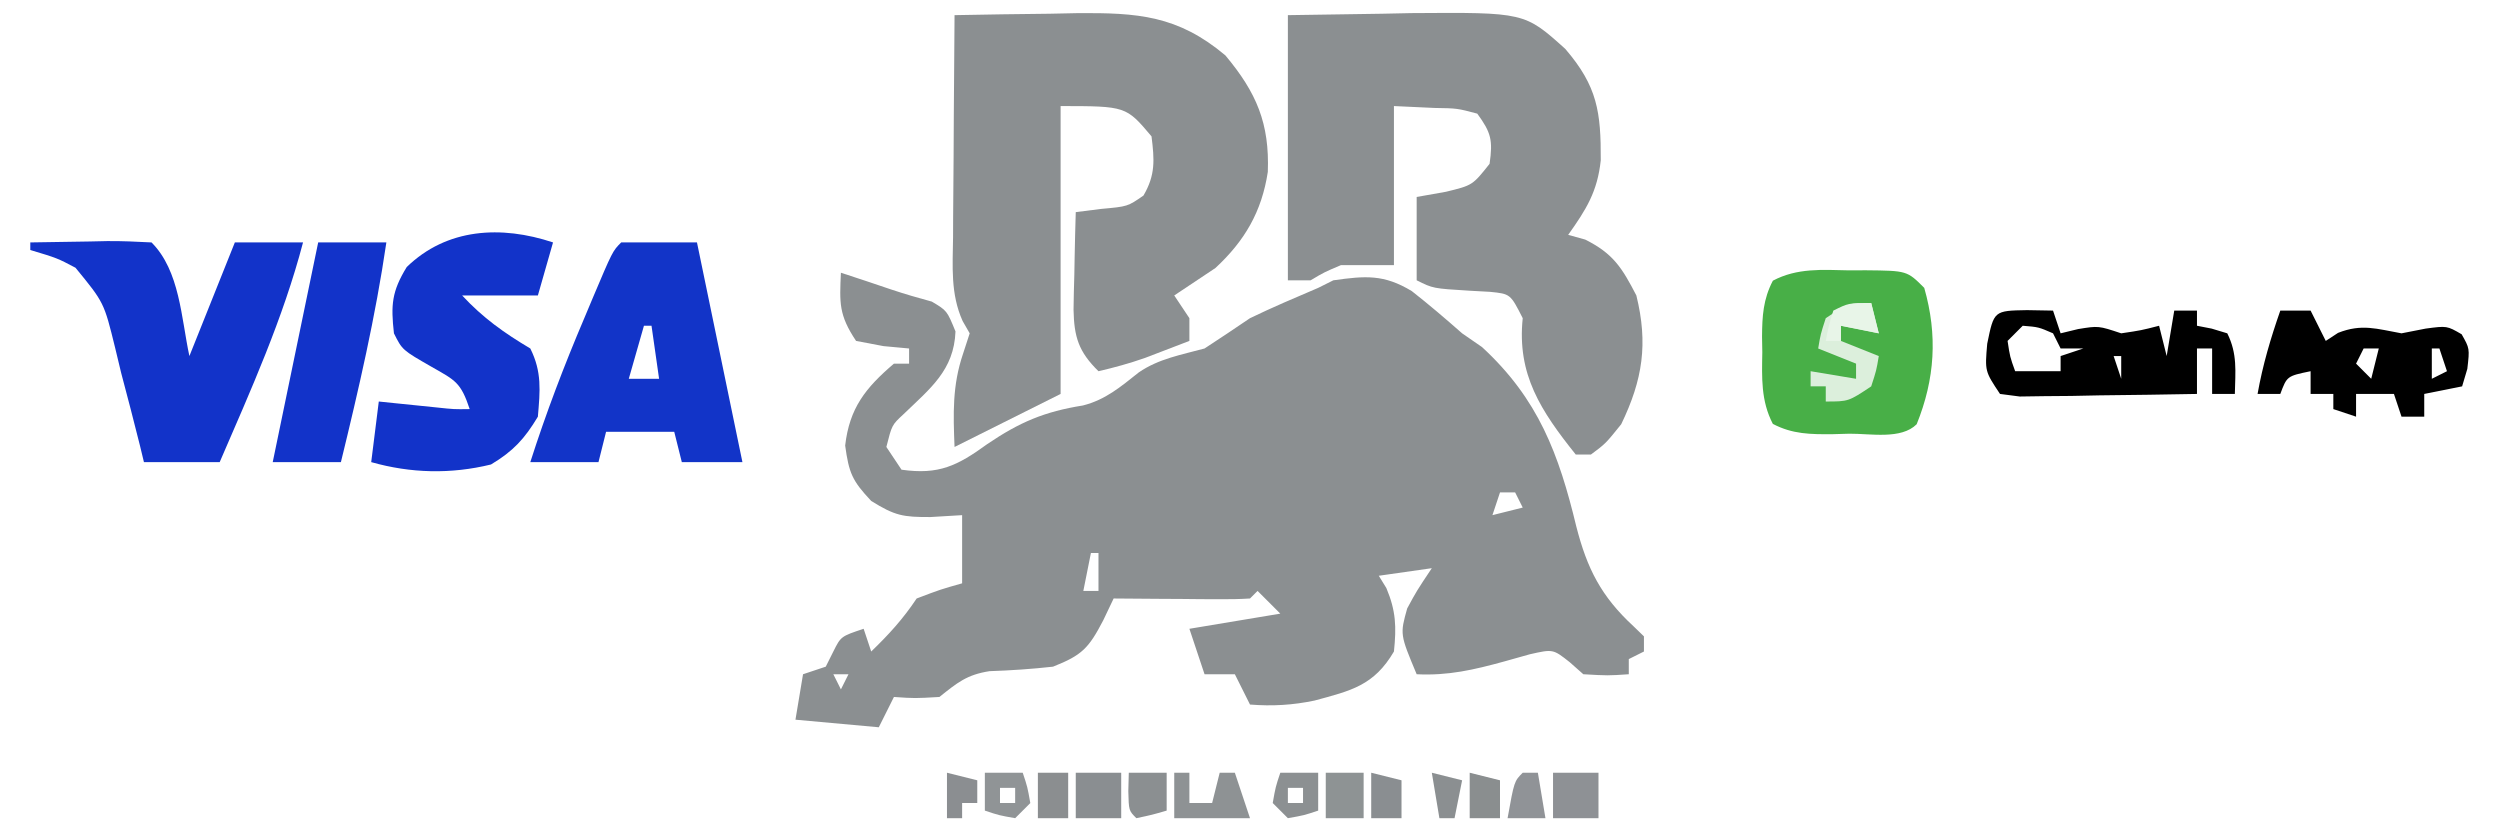
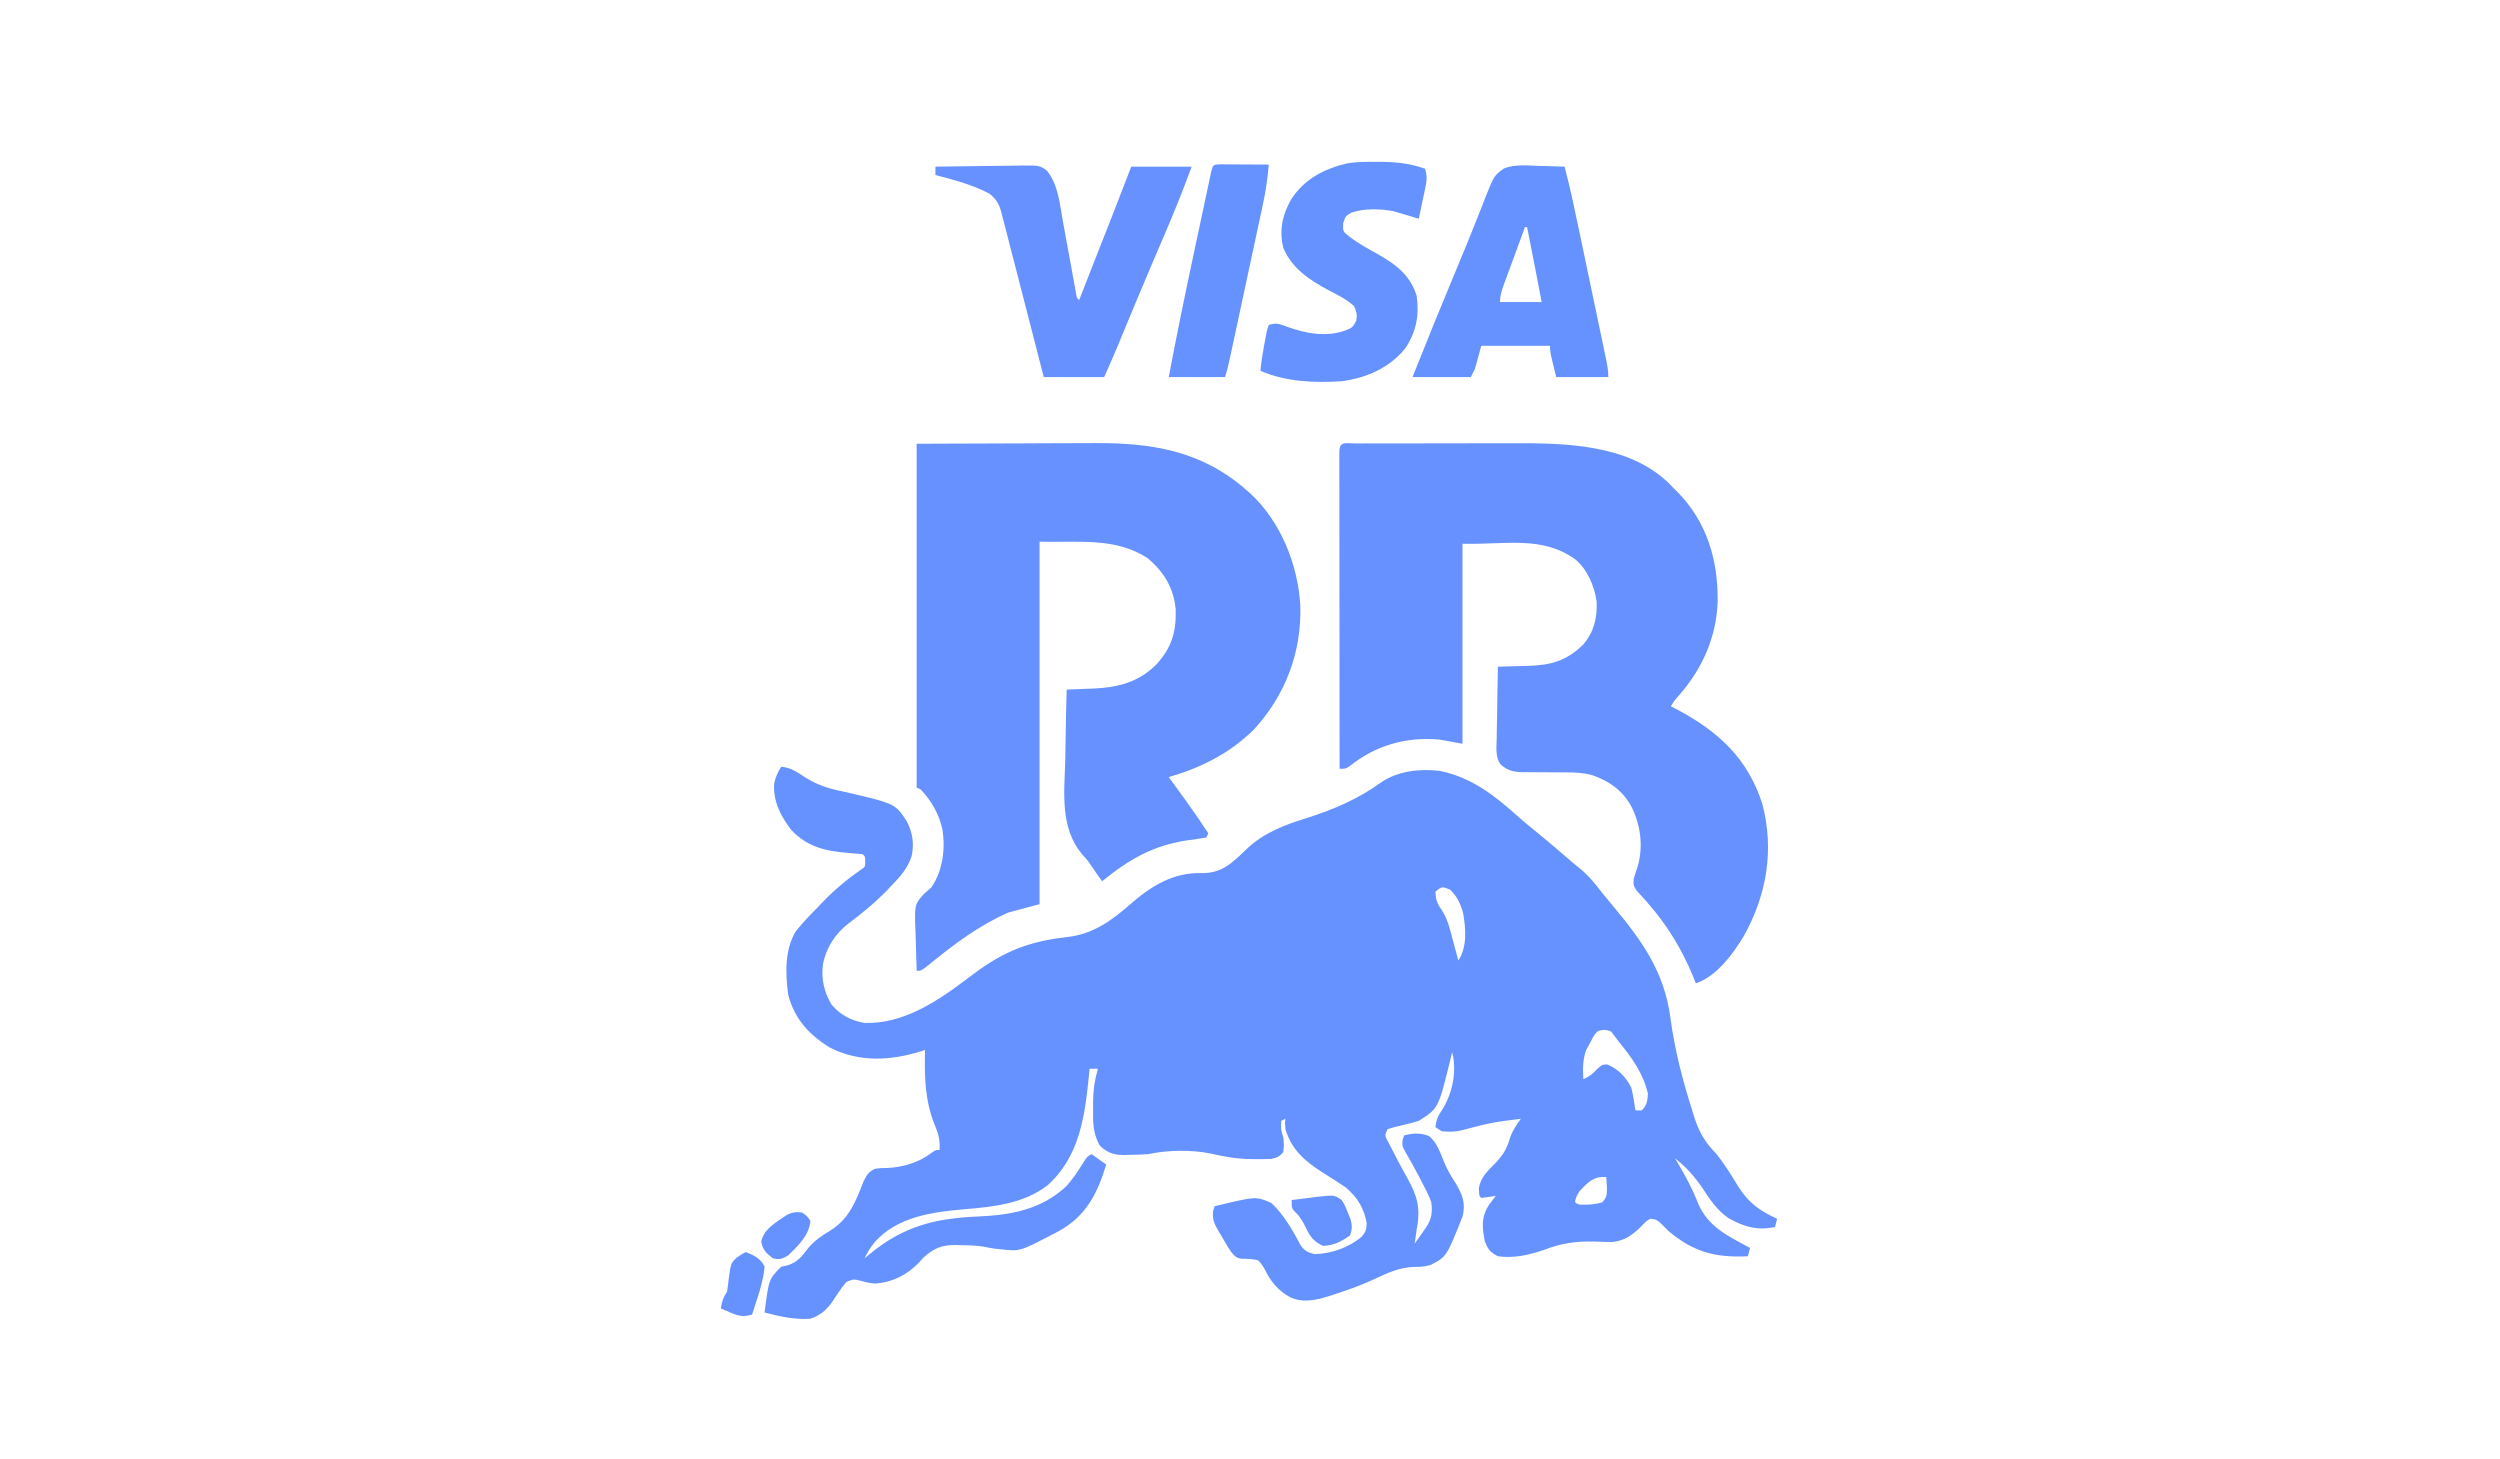
- <svg xmlns="http://www.w3.org/2000/svg" version="1.1" width="330" height="110">
-   <path d="M0 0 C2.227 0.728 4.45 1.465 6.668 2.223 C8.427 2.809 10.21 3.328 12 3.812 C14 5 14 5 15.125 7.75 C14.928 12.876 11.793 15.271 8.25 18.688 C6.732 20.095 6.732 20.095 6 23 C6.66 23.99 7.32 24.98 8 26 C12.923 26.702 15.375 25.483 19.312 22.625 C23.612 19.708 26.872 18.336 31.945 17.523 C34.95 16.758 36.918 15.06 39.316 13.16 C41.948 11.347 44.941 10.834 48 10 C50.013 8.687 52.012 7.352 54 6 C56.96 4.57 59.976 3.288 63 2 C63.66 1.67 64.32 1.34 65 1 C69.225 0.407 71.654 0.186 75.352 2.422 C77.638 4.211 79.821 6.082 82 8 C82.866 8.598 83.733 9.196 84.625 9.812 C92.075 16.674 94.765 23.932 97.075 33.508 C98.499 39.059 100.35 42.732 104.645 46.688 C105.092 47.121 105.539 47.554 106 48 C106 48.66 106 49.32 106 50 C105.01 50.495 105.01 50.495 104 51 C104 51.66 104 52.32 104 53 C101.25 53.188 101.25 53.188 98 53 C97.406 52.474 96.811 51.948 96.199 51.406 C94 49.672 94 49.672 90.941 50.363 C89.826 50.677 88.711 50.99 87.562 51.312 C83.567 52.41 80.154 53.21 76 53 C73.795 47.733 73.795 47.733 74.75 44.312 C76 42 76 42 78 39 C74.535 39.495 74.535 39.495 71 40 C71.33 40.536 71.66 41.072 72 41.625 C73.271 44.643 73.339 46.75 73 50 C70.358 54.505 67.344 55.166 62.52 56.473 C59.625 57.079 56.948 57.233 54 57 C53.34 55.68 52.68 54.36 52 53 C50.68 53 49.36 53 48 53 C47.34 51.02 46.68 49.04 46 47 C49.96 46.34 53.92 45.68 58 45 C57.01 44.01 56.02 43.02 55 42 C54.67 42.33 54.34 42.66 54 43 C52.657 43.086 51.31 43.107 49.965 43.098 C49.156 43.094 48.347 43.091 47.514 43.088 C46.664 43.08 45.813 43.071 44.938 43.062 C44.083 43.058 43.229 43.053 42.35 43.049 C40.233 43.037 38.117 43.019 36 43 C35.546 43.953 35.093 44.905 34.625 45.887 C32.704 49.568 31.843 50.479 28 52 C25.202 52.312 22.435 52.5 19.621 52.594 C16.6 53.062 15.355 54.129 13 56 C9.75 56.188 9.75 56.188 7 56 C6.34 57.32 5.68 58.64 5 60 C1.37 59.67 -2.26 59.34 -6 59 C-5.505 56.03 -5.505 56.03 -5 53 C-3.515 52.505 -3.515 52.505 -2 52 C-1.67 51.34 -1.34 50.68 -1 50 C0 48 0 48 3 47 C3.33 47.99 3.66 48.98 4 50 C6.335 47.743 8.187 45.719 10 43 C13.125 41.812 13.125 41.812 16 41 C16 38.03 16 35.06 16 32 C14.618 32.083 13.236 32.165 11.812 32.25 C8.23 32.261 7.154 32.096 4 30.125 C1.497 27.466 1.063 26.462 0.562 22.812 C1.13 17.867 3.249 15.197 7 12 C7.66 12 8.32 12 9 12 C9 11.34 9 10.68 9 10 C7.886 9.897 6.772 9.794 5.625 9.688 C3.831 9.347 3.831 9.347 2 9 C-0.29 5.565 -0.178 4.015 0 0 Z M71 15 C72 17 72 17 72 17 Z M87 29 C86.67 29.99 86.34 30.98 86 32 C87.32 31.67 88.64 31.34 90 31 C89.67 30.34 89.34 29.68 89 29 C88.34 29 87.68 29 87 29 Z M91 34 C92 37 92 37 92 37 Z M33 37 C32.67 38.65 32.34 40.3 32 42 C32.66 42 33.32 42 34 42 C34 40.35 34 38.7 34 37 C33.67 37 33.34 37 33 37 Z M65 39 C66 41 66 41 66 41 Z M66 41 C67 43 67 43 67 43 Z M68 45 C69 47 69 47 69 47 Z M61 47 C62 49 62 49 62 49 Z M-1 53 C-0.67 53.66 -0.34 54.32 0 55 C0.33 54.34 0.66 53.68 1 53 C0.34 53 -0.32 53 -1 53 Z " fill="#8B8F91" transform="translate(111,36)" />
-   <path d="M0 0 C4.187 -0.088 8.374 -0.141 12.562 -0.188 C13.744 -0.213 14.925 -0.238 16.143 -0.264 C24.158 -0.331 29.457 0.021 35.75 5.312 C39.873 10.237 41.589 14.304 41.352 20.691 C40.552 25.943 38.3 29.795 34.438 33.375 C32.625 34.583 30.812 35.792 29 37 C29.66 37.99 30.32 38.98 31 40 C31 40.99 31 41.98 31 43 C29.751 43.482 28.501 43.96 27.25 44.438 C26.554 44.704 25.858 44.971 25.141 45.246 C23.109 45.961 21.096 46.514 19 47 C16.363 44.425 15.781 42.457 15.707 38.891 C15.727 37.343 15.762 35.796 15.812 34.25 C15.826 33.457 15.84 32.664 15.854 31.848 C15.889 29.898 15.943 27.949 16 26 C17.115 25.859 18.23 25.719 19.379 25.574 C22.853 25.26 22.853 25.26 24.938 23.812 C26.534 21.089 26.386 19.09 26 16 C22.636 12.011 22.636 12.011 14 12 C14 24.54 14 37.08 14 50 C9.333 52.333 4.667 54.667 0 57 C-0.176 52.608 -0.302 48.89 1.125 44.688 C1.414 43.801 1.702 42.914 2 42 C1.538 41.196 1.538 41.196 1.067 40.376 C-0.547 36.782 -0.245 33.164 -0.195 29.297 C-0.192 28.459 -0.19 27.621 -0.187 26.758 C-0.176 24.089 -0.15 21.419 -0.125 18.75 C-0.115 16.938 -0.106 15.125 -0.098 13.312 C-0.076 8.875 -0.041 4.437 0 0 Z " fill="#8B8F91" transform="translate(126,2)" />
-   <path d="M0 0 C6.157 -0.093 6.157 -0.093 12.438 -0.188 C13.713 -0.215 14.988 -0.242 16.302 -0.27 C31.244 -0.379 31.244 -0.379 36.615 4.453 C40.88 9.41 41.326 12.812 41.301 19.156 C40.863 23.293 39.389 25.64 37 29 C38.114 29.309 38.114 29.309 39.25 29.625 C42.95 31.475 44.103 33.341 46 37 C47.561 43.349 46.849 48.105 44 54 C41.938 56.562 41.938 56.562 40 58 C39.34 58 38.68 58 38 58 C33.388 52.23 30.226 47.429 31 40 C29.37 36.794 29.37 36.794 26.688 36.523 C25.801 36.474 24.914 36.425 24 36.375 C19.159 36.079 19.159 36.079 17 35 C17 31.37 17 27.74 17 24 C18.279 23.773 19.558 23.546 20.875 23.312 C24.375 22.459 24.375 22.459 26.625 19.625 C27.069 16.516 26.839 15.518 25 13 C22.352 12.296 22.352 12.296 19.375 12.25 C17.601 12.168 15.828 12.085 14 12 C14 18.93 14 25.86 14 33 C11.69 33 9.38 33 7 33 C4.799 33.933 4.799 33.933 3 35 C2.01 35 1.02 35 0 35 C0 23.45 0 11.9 0 0 Z " fill="#8B8F91" transform="translate(170,2)" />
-   <path d="M0 0 C3.3 0 6.6 0 10 0 C11.98 9.57 13.96 19.14 16 29 C13.36 29 10.72 29 8 29 C7.67 27.68 7.34 26.36 7 25 C4.03 25 1.06 25 -2 25 C-2.33 26.32 -2.66 27.64 -3 29 C-5.97 29 -8.94 29 -12 29 C-9.922 22.518 -7.541 16.261 -4.875 10 C-4.515 9.143 -4.156 8.286 -3.785 7.402 C-1.132 1.132 -1.132 1.132 0 0 Z M3 11 C2.34 13.31 1.68 15.62 1 18 C2.32 18 3.64 18 5 18 C4.67 15.69 4.34 13.38 4 11 C3.67 11 3.34 11 3 11 Z " fill="#1234C8" transform="translate(82,32)" />
-   <path d="M0 0 C2.625 -0.054 5.249 -0.094 7.875 -0.125 C8.621 -0.142 9.368 -0.159 10.137 -0.176 C12.092 -0.193 14.047 -0.103 16 0 C19.747 3.747 19.918 9.982 21 15 C22.98 10.05 24.96 5.1 27 0 C29.97 0 32.94 0 36 0 C33.358 10.074 29.122 19.463 25 29 C21.7 29 18.4 29 15 29 C14.83 28.294 14.66 27.588 14.484 26.86 C13.69 23.647 12.846 20.45 12 17.25 C11.6 15.583 11.6 15.583 11.191 13.883 C9.73 7.931 9.73 7.931 5.965 3.342 C3.553 2.069 3.553 2.069 0 1 C0 0.67 0 0.34 0 0 Z " fill="#1233C9" transform="translate(4,32)" />
-   <path d="M0 0 C-0.66 2.31 -1.32 4.62 -2 7 C-5.3 7 -8.6 7 -12 7 C-9.231 9.974 -6.477 11.932 -3 14 C-1.45 17.1 -1.71 19.579 -2 23 C-3.765 25.942 -5.254 27.552 -8.188 29.312 C-13.478 30.606 -18.764 30.484 -24 29 C-23.67 26.36 -23.34 23.72 -23 21 C-22.301 21.072 -21.603 21.144 -20.883 21.219 C-19.518 21.358 -19.518 21.358 -18.125 21.5 C-16.768 21.639 -16.768 21.639 -15.383 21.781 C-13.067 22.03 -13.067 22.03 -11 22 C-12.177 18.47 -12.884 18.213 -16 16.438 C-19.899 14.203 -19.899 14.203 -21 12 C-21.415 8.268 -21.298 6.486 -19.312 3.25 C-14.026 -1.893 -6.83 -2.277 0 0 Z " fill="#1233C9" transform="translate(73,32)" />
-   <path d="M0 0 C0.733 -0.003 1.466 -0.006 2.221 -0.01 C7.67 0.045 7.67 0.045 9.938 2.312 C11.717 8.54 11.357 14.335 8.938 20.312 C6.895 22.355 2.858 21.543 0.062 21.562 C-0.671 21.583 -1.404 21.604 -2.16 21.625 C-5.062 21.646 -7.447 21.637 -10.047 20.266 C-11.634 17.213 -11.495 14.167 -11.438 10.812 C-11.449 10.136 -11.461 9.459 -11.473 8.762 C-11.456 6.026 -11.323 3.81 -10.043 1.363 C-6.838 -0.337 -3.534 -0.078 0 0 Z " fill="#48AF47" transform="translate(244.0625,35.6875)" />
-   <path d="M0 0 C2.97 0 5.94 0 9 0 C7.563 9.811 5.349 19.377 3 29 C0.03 29 -2.94 29 -6 29 C-4.02 19.43 -2.04 9.86 0 0 Z " fill="#1233C9" transform="translate(42,32)" />
-   <path d="M0 0 C1.134 0.021 2.269 0.041 3.438 0.062 C3.768 1.052 4.098 2.042 4.438 3.062 C5.201 2.877 5.964 2.691 6.75 2.5 C9.438 2.062 9.438 2.062 12.438 3.062 C15.076 2.669 15.076 2.669 17.438 2.062 C17.767 3.382 18.098 4.702 18.438 6.062 C18.767 4.082 19.098 2.103 19.438 0.062 C20.427 0.062 21.418 0.062 22.438 0.062 C22.438 0.723 22.438 1.383 22.438 2.062 C23.077 2.186 23.716 2.31 24.375 2.438 C25.396 2.747 25.396 2.747 26.438 3.062 C27.792 5.771 27.503 8.072 27.438 11.062 C26.448 11.062 25.457 11.062 24.438 11.062 C24.438 9.082 24.438 7.103 24.438 5.062 C23.777 5.062 23.117 5.062 22.438 5.062 C22.438 7.043 22.438 9.023 22.438 11.062 C18.146 11.149 13.855 11.203 9.562 11.25 C7.728 11.288 7.728 11.288 5.855 11.326 C4.106 11.341 4.106 11.341 2.32 11.355 C0.702 11.379 0.702 11.379 -0.949 11.403 C-1.811 11.291 -2.674 11.178 -3.562 11.062 C-5.562 8.062 -5.562 8.062 -5.25 4.438 C-4.362 0.077 -4.362 0.077 0 0 Z M-0.562 2.062 C-1.222 2.723 -1.883 3.382 -2.562 4.062 C-2.244 6.171 -2.244 6.171 -1.562 8.062 C-0.573 8.062 0.417 8.062 1.438 8.062 C2.428 8.062 3.417 8.062 4.438 8.062 C4.438 7.402 4.438 6.742 4.438 6.062 C5.428 5.732 6.418 5.402 7.438 5.062 C6.447 5.062 5.457 5.062 4.438 5.062 C4.107 4.402 3.777 3.743 3.438 3.062 C1.521 2.229 1.521 2.229 -0.562 2.062 Z M11.438 6.062 C11.768 7.053 12.098 8.043 12.438 9.062 C12.438 8.072 12.438 7.082 12.438 6.062 C12.107 6.062 11.777 6.062 11.438 6.062 Z " fill="#000000" transform="translate(267.5625,40.9375)" />
-   <path d="M0 0 C1.32 0 2.64 0 4 0 C4.66 1.32 5.32 2.64 6 4 C6.536 3.649 7.072 3.299 7.625 2.938 C10.752 1.703 12.721 2.41 16 3 C17.052 2.794 18.104 2.587 19.188 2.375 C22 2 22 2 23.938 3.125 C25 5 25 5 24.688 7.688 C24.461 8.451 24.234 9.214 24 10 C22.35 10.33 20.7 10.66 19 11 C19 11.99 19 12.98 19 14 C18.01 14 17.02 14 16 14 C15.67 13.01 15.34 12.02 15 11 C13.35 11 11.7 11 10 11 C10 11.99 10 12.98 10 14 C9.01 13.67 8.02 13.34 7 13 C7 12.34 7 11.68 7 11 C6.01 11 5.02 11 4 11 C4 10.01 4 9.02 4 8 C0.882 8.646 0.882 8.646 0 11 C-0.99 11 -1.98 11 -3 11 C-2.328 7.194 -1.273 3.648 0 0 Z M11 5 C10.67 5.66 10.34 6.32 10 7 C10.66 7.66 11.32 8.32 12 9 C12.33 7.68 12.66 6.36 13 5 C12.34 5 11.68 5 11 5 Z M20 5 C20 6.32 20 7.64 20 9 C20.66 8.67 21.32 8.34 22 8 C21.67 7.01 21.34 6.02 21 5 C20.67 5 20.34 5 20 5 Z " fill="#000000" transform="translate(301,41)" />
-   <path d="M0 0 C0.33 1.32 0.66 2.64 1 4 C-0.65 3.67 -2.3 3.34 -4 3 C-4 3.66 -4 4.32 -4 5 C-1.525 5.99 -1.525 5.99 1 7 C0.688 8.875 0.688 8.875 0 11 C-3 13 -3 13 -6 13 C-6 12.34 -6 11.68 -6 11 C-6.66 11 -7.32 11 -8 11 C-8 10.34 -8 9.68 -8 9 C-5.03 9.495 -5.03 9.495 -2 10 C-2 9.34 -2 8.68 -2 8 C-4.475 7.01 -4.475 7.01 -7 6 C-6.688 4.125 -6.688 4.125 -6 2 C-3 0 -3 0 0 0 Z " fill="#DCEFDC" transform="translate(247,40)" />
-   <path d="M0 0 C0.66 0 1.32 0 2 0 C2 1.32 2 2.64 2 4 C2.99 4 3.98 4 5 4 C5.33 2.68 5.66 1.36 6 0 C6.66 0 7.32 0 8 0 C8.66 1.98 9.32 3.96 10 6 C6.7 6 3.4 6 0 6 C0 4.02 0 2.04 0 0 Z " fill="#8E9294" transform="translate(155,102)" />
-   <path d="M0 0 C1.98 0 3.96 0 6 0 C6 1.98 6 3.96 6 6 C4.02 6 2.04 6 0 6 C0 4.02 0 2.04 0 0 Z " fill="#8E9195" transform="translate(205,102)" />
-   <path d="M0 0 C1.98 0 3.96 0 6 0 C6 1.98 6 3.96 6 6 C4.02 6 2.04 6 0 6 C0 4.02 0 2.04 0 0 Z " fill="#8A8E91" transform="translate(142,102)" />
-   <path d="M0 0 C1.65 0 3.3 0 5 0 C5 1.98 5 3.96 5 6 C3.35 6 1.7 6 0 6 C0 4.02 0 2.04 0 0 Z " fill="#8E9394" transform="translate(175,102)" />
-   <path d="M0 0 C1.65 0 3.3 0 5 0 C5 1.65 5 3.3 5 5 C3.125 5.625 3.125 5.625 1 6 C0.34 5.34 -0.32 4.68 -1 4 C-0.625 1.875 -0.625 1.875 0 0 Z M1 2 C1 2.66 1 3.32 1 4 C1.66 4 2.32 4 3 4 C3 3.34 3 2.68 3 2 C2.34 2 1.68 2 1 2 Z " fill="#8C9092" transform="translate(169,102)" />
-   <path d="M0 0 C1.65 0 3.3 0 5 0 C5.625 1.875 5.625 1.875 6 4 C5.34 4.66 4.68 5.32 4 6 C1.875 5.625 1.875 5.625 0 5 C0 3.35 0 1.7 0 0 Z M2 2 C2 2.66 2 3.32 2 4 C2.66 4 3.32 4 4 4 C4 3.34 4 2.68 4 2 C3.34 2 2.68 2 2 2 Z " fill="#909496" transform="translate(130,102)" />
-   <path d="M0 0 C1.65 0 3.3 0 5 0 C5 1.65 5 3.3 5 5 C3.062 5.562 3.062 5.562 1 6 C0 5 0 5 -0.062 2.438 C-0.042 1.633 -0.021 0.829 0 0 Z " fill="#8B8F91" transform="translate(149,102)" />
-   <path d="M0 0 C0.66 0 1.32 0 2 0 C2.33 1.98 2.66 3.96 3 6 C1.35 6 -0.3 6 -2 6 C-1.125 1.125 -1.125 1.125 0 0 Z " fill="#909397" transform="translate(201,102)" />
-   <path d="M0 0 C1.32 0 2.64 0 4 0 C4 1.98 4 3.96 4 6 C2.68 6 1.36 6 0 6 C0 4.02 0 2.04 0 0 Z " fill="#8B8E90" transform="translate(137,102)" />
-   <path d="M0 0 C0.33 1.32 0.66 2.64 1 4 C-0.65 3.67 -2.3 3.34 -4 3 C-4 3.66 -4 4.32 -4 5 C-4.66 5 -5.32 5 -6 5 C-5.625 3.062 -5.625 3.062 -5 1 C-3 0 -3 0 0 0 Z " fill="#E8F5E8" transform="translate(247,40)" />
-   <path d="M0 0 C1.32 0.33 2.64 0.66 4 1 C4 2.65 4 4.3 4 6 C2.68 6 1.36 6 0 6 C0 4.02 0 2.04 0 0 Z " fill="#8A8E8F" transform="translate(194,102)" />
-   <path d="M0 0 C1.32 0.33 2.64 0.66 4 1 C4 2.65 4 4.3 4 6 C2.68 6 1.36 6 0 6 C0 4.02 0 2.04 0 0 Z " fill="#8A8E91" transform="translate(181,102)" />
-   <path d="M0 0 C1.32 0.33 2.64 0.66 4 1 C4 1.99 4 2.98 4 4 C3.34 4 2.68 4 2 4 C2 4.66 2 5.32 2 6 C1.34 6 0.68 6 0 6 C0 4.02 0 2.04 0 0 Z " fill="#8B8E91" transform="translate(125,102)" />
-   <path d="M0 0 C1.32 0.33 2.64 0.66 4 1 C3.67 2.65 3.34 4.3 3 6 C2.34 6 1.68 6 1 6 C0.67 4.02 0.34 2.04 0 0 Z " fill="#8B8F91" transform="translate(189,102)" />
+ <svg xmlns="http://www.w3.org/2000/svg" version="1.1" width="1200" height="700">
+   <path d="M0 0 C4.522 0.55 7.321 2.344 11.062 4.875 C17.196 8.832 22.892 10.587 30 12 C54.7 17.714 54.7 17.714 60.188 26.125 C63.049 31.462 63.881 36.965 62.574 42.949 C60.709 48.775 57.208 52.673 53 57 C52.085 57.973 52.085 57.973 51.152 58.965 C45.335 64.998 38.886 70.348 32.176 75.363 C25.84 80.202 21.4 87.159 20 95 C19.162 101.982 20.489 107.892 24 114 C28.133 119.096 33.559 121.958 40 123 C57.872 123.587 73.776 113.38 87.562 103.062 C88.372 102.457 89.181 101.851 90.015 101.228 C90.812 100.63 91.609 100.033 92.43 99.418 C107.096 88.429 119.324 83.765 137.408 81.776 C149.747 80.312 158.593 73.909 167.722 65.885 C177.585 57.25 188.269 50.663 201.863 51.09 C211.79 51.208 216.689 45.903 223.506 39.419 C231.741 31.593 241.693 27.959 252.375 24.605 C265.098 20.61 276.948 15.48 287.812 7.625 C295.909 2.02 306.401 0.924 316 2 C331.674 5.192 342.684 14.089 354.262 24.463 C356.64 26.566 359.093 28.568 361.562 30.562 C366.471 34.538 371.271 38.628 376.055 42.752 C376.61 43.231 377.166 43.71 377.738 44.203 C378.282 44.673 378.825 45.142 379.385 45.626 C380.958 46.964 382.558 48.261 384.164 49.559 C386.811 51.838 388.899 54.081 391.062 56.812 C391.831 57.777 392.599 58.741 393.391 59.734 C393.806 60.258 394.222 60.782 394.65 61.322 C396.093 63.115 397.566 64.879 399.047 66.641 C413.173 83.534 423.877 98.442 426.801 120.559 C428.86 135.903 432.666 150.638 437.375 165.375 C437.726 166.51 438.077 167.645 438.438 168.815 C440.815 175.977 443.731 180.659 449 186 C450.203 187.577 451.377 189.177 452.5 190.812 C453.366 192.067 453.366 192.067 454.25 193.348 C456.072 196.109 457.782 198.924 459.5 201.75 C464.36 209.424 469.823 213.27 478 217 C477.67 218.32 477.34 219.64 477 221 C468.435 222.685 462.345 221.005 454.77 216.746 C449.079 212.882 445.714 207.686 442 202 C438.216 196.508 434.266 192.113 429 188 C429.508 188.848 430.016 189.696 430.539 190.57 C434.175 196.741 437.401 202.754 440 209.438 C444.821 220.939 454.513 225.329 465 231 C464.67 232.32 464.34 233.64 464 235 C448.678 235.754 438.036 233.11 426 223 C425.002 222.04 424.018 221.065 423.062 220.062 C420.856 217.856 420.068 217.196 417 217 C414.776 218.544 414.776 218.544 412.688 220.75 C408.538 224.892 404.521 227.757 398.588 228.167 C395.845 228.152 393.115 228.055 390.375 227.938 C381.29 227.736 374.504 228.7 366 232 C358.716 234.394 351.703 236.109 344 235 C340.204 233.063 339.302 231.732 337.688 227.812 C336.404 220.696 335.847 216.176 340 209.938 C340.98 208.61 341.974 207.292 343 206 C341.866 206.186 340.731 206.371 339.562 206.562 C338.387 206.707 337.211 206.851 336 207 C335 206 335 206 334.875 202.562 C335.577 197.149 339.088 194.067 342.773 190.297 C346.767 186.177 348.524 182.878 350.059 177.414 C351.278 174.286 353.078 171.739 355 169 C340.83 170.829 340.83 170.829 327.043 174.43 C323.572 175.399 320.585 175.314 317 175 C316.01 174.34 315.02 173.68 314 173 C314.38 169.767 315.018 167.973 316.875 165.25 C321.785 157.741 324.042 148.087 322.516 139.172 C322.345 138.455 322.175 137.738 322 137 C321.792 137.92 321.585 138.841 321.371 139.789 C315.465 164.056 315.465 164.056 306 170 C303.387 170.812 300.91 171.491 298.25 172.062 C295.757 172.6 293.438 173.218 291 174 C289.609 177.07 289.609 177.07 291.371 180.23 C292.051 181.554 292.741 182.873 293.438 184.188 C293.796 184.894 294.155 185.6 294.525 186.327 C296.389 189.985 298.321 193.589 300.352 197.156 C305.216 205.901 307.071 211.843 305 222 C304.805 223.436 304.616 224.874 304.438 226.312 C304.293 227.199 304.149 228.086 304 229 C305.147 227.376 306.293 225.751 307.438 224.125 C308.076 223.22 308.714 222.315 309.371 221.383 C312.183 217.27 312.694 213.919 312 209 C310.721 205.478 309.019 202.235 307.25 198.938 C306.807 198.078 306.363 197.219 305.906 196.334 C303.921 192.512 301.868 188.758 299.656 185.062 C298 182 298 182 298.25 179.062 C298.498 178.382 298.745 177.701 299 177 C303.183 175.85 306.914 175.665 310.992 177.348 C314.861 180.532 316.382 185.479 318.258 190.008 C319.798 193.701 321.762 196.949 323.938 200.312 C327.138 205.763 328.586 209.765 327 216 C319.332 235.258 319.332 235.258 311.676 239.195 C308.741 240.078 306.371 240.133 303.312 240.125 C296.454 240.556 291.406 242.798 285.31 245.696 C279.13 248.596 272.873 250.91 266.375 253 C265.463 253.302 264.551 253.605 263.612 253.917 C257.119 255.958 250.284 257.753 243.875 254.438 C238.961 251.697 235.44 247.8 232.871 242.805 C231.722 240.571 230.76 238.799 229 237 C226.348 236.322 224.038 236.185 221.305 236.23 C218.4 235.94 217.891 235.156 216 233 C214.265 230.485 212.772 227.835 211.25 225.188 C210.614 224.139 210.614 224.139 209.965 223.068 C207.916 219.502 206.954 217.692 207.234 213.488 C207.613 212.257 207.613 212.257 208 211 C227.828 206.2 227.828 206.2 235.188 209.375 C241.375 215.15 245.484 222.561 249.445 229.969 C251.422 232.551 252.869 233.191 256 234 C263.997 233.791 272.69 230.813 278.727 225.473 C280.642 223.258 280.872 221.949 281 219 C279.721 211.883 276.477 206.647 271 202 C267.503 199.572 263.889 197.331 260.282 195.071 C251.676 189.634 244.989 184.077 242 174 C241.75 170.938 241.75 170.938 242 169 C241.34 169.33 240.68 169.66 240 170 C239.79 174.141 239.79 174.141 241 178 C241.312 181.438 241.312 181.438 241 185 C239.228 187.094 237.755 187.891 235.038 188.282 C232.58 188.408 230.149 188.414 227.688 188.375 C226.79 188.369 225.892 188.363 224.967 188.357 C218.402 188.231 212.405 187.163 206.012 185.672 C196.512 183.796 185.458 184.023 176 186 C173.187 186.219 170.383 186.276 167.562 186.312 C166.825 186.342 166.087 186.371 165.326 186.4 C160.115 186.461 156.954 185.697 153 182 C149.503 176.263 149.57 170.027 149.688 163.5 C149.684 162.602 149.681 161.703 149.678 160.777 C149.722 155.196 150.429 150.356 152 145 C150.68 145 149.36 145 148 145 C147.89 146.137 147.781 147.274 147.668 148.445 C145.699 168.008 143.162 187.258 127.719 201.035 C116.298 209.767 102.044 211.244 88.125 212.422 C72.644 213.751 55.939 215.921 44.938 228.125 C42.888 230.62 41.36 233.072 40 236 C40.883 235.264 41.766 234.528 42.676 233.77 C58.77 220.584 73.826 216.781 94.509 215.916 C110.532 215.213 124.744 212.598 136.824 201.398 C140.159 197.722 142.762 193.653 145.371 189.441 C147 187 147 187 149 186 C152.465 188.475 152.465 188.475 156 191 C151.706 205.013 146.261 215.831 133.043 223.041 C114.67 232.677 114.67 232.677 106.312 231.75 C104.698 231.588 104.698 231.588 103.051 231.422 C100 231 100 231 97.66 230.473 C93.815 229.789 90.024 229.736 86.125 229.688 C85.348 229.658 84.57 229.629 83.77 229.6 C77.026 229.526 72.91 231.254 67.918 235.965 C67.347 236.616 66.776 237.267 66.188 237.938 C60.405 243.921 53.584 247.481 45.23 248.102 C42.759 247.989 40.632 247.466 38.25 246.812 C34.72 245.906 34.72 245.906 31.312 247.312 C28.732 250.312 26.675 253.48 24.547 256.809 C21.762 260.754 18.637 263.454 14 265 C6.273 265.499 -0.538 263.938 -8 262 C-5.969 245.969 -5.969 245.969 0 240 C1.073 239.773 2.145 239.546 3.25 239.312 C8.128 237.605 9.932 234.99 13 231 C16.15 227.4 19.352 225.157 23.438 222.75 C32.594 217.018 35.744 208.8 39.508 199.039 C41.061 195.876 41.882 194.576 45 193 C47.812 192.664 47.812 192.664 51 192.625 C58.737 192.206 65.956 190.038 72.215 185.336 C74 184 74 184 76 184 C76.266 179.302 75.489 176.173 73.625 171.875 C68.883 159.972 68.731 148.614 69 136 C68.359 136.205 67.719 136.41 67.059 136.621 C52.423 141.18 37.307 142.004 23.312 134.812 C13.337 128.704 6.479 121.171 3.363 109.645 C1.974 99.531 1.553 87.958 7 79 C10.421 74.719 14.117 70.861 18 67 C18.623 66.341 19.245 65.683 19.887 65.004 C25.418 59.205 31.729 53.958 38.312 49.398 C40.296 48.082 40.296 48.082 40.312 45.375 C40.252 43.049 40.252 43.049 39 42 C36.889 41.806 34.777 41.616 32.663 41.456 C21.515 40.572 12.46 38.723 4.605 30.141 C-0.364 23.515 -3.94 16.624 -3.41 8.203 C-2.836 5.117 -1.668 2.642 0 0 Z M314 60 C314.163 63.592 314.713 65.608 316.852 68.523 C319.844 72.865 320.912 77.835 322.25 82.875 C322.652 84.337 322.652 84.337 323.062 85.828 C323.718 88.216 324.364 90.607 325 93 C329.267 86.6 328.64 77.814 327.312 70.438 C326.203 65.929 324.37 62.245 321 59 C317.105 57.444 317.105 57.444 314 60 Z M389.812 129.562 C389.214 130.697 388.616 131.831 388 133 C387.134 134.609 387.134 134.609 386.25 136.25 C384.68 140.959 384.733 145.087 385 150 C387.916 148.687 389.211 147.768 391.438 145.312 C394 143 394 143 396.5 142.938 C401.937 145.248 405.267 148.817 408 154 C408.889 157.64 409.498 161.288 410 165 C410.99 165 411.98 165 413 165 C415.648 162.352 415.707 160.703 416 157 C413.786 147.201 408.27 139.627 402 132 C401.31 131.076 400.621 130.151 399.91 129.199 C398.137 126.721 398.137 126.721 395 126.312 C391.786 126.735 391.786 126.735 389.812 129.562 Z M383 204 C381.469 206.718 381.469 206.718 381 209 C382.56 210.56 384.089 210.207 386.25 210.25 C389.127 210.186 391.27 209.923 394.062 209.125 C396.482 206.471 396.293 205.333 396.312 201.812 C396.232 200.207 396.135 198.602 396 197 C389.858 196.453 386.973 199.679 383 204 Z " fill="#6692FF" transform="translate(375,368)" />
+   <path d="M0 0 C25.957 -0.093 25.957 -0.093 52.438 -0.188 C57.869 -0.215 63.3 -0.242 68.896 -0.27 C75.611 -0.284 75.611 -0.284 78.771 -0.286 C80.943 -0.291 83.115 -0.301 85.286 -0.317 C112.643 -0.501 136.713 3.347 158 22 C158.688 22.593 159.377 23.186 160.086 23.797 C174.814 37.419 183.038 58.061 184.16 77.82 C184.79 100.1 177.008 120.694 161.887 137.141 C150.174 148.683 136.582 155.461 121 160 C121.362 160.498 121.725 160.996 122.098 161.51 C123.776 163.818 125.45 166.128 127.125 168.438 C127.695 169.221 128.265 170.004 128.852 170.811 C132.7 176.124 136.402 181.515 140 187 C139.67 187.66 139.34 188.32 139 189 C136.077 189.52 133.192 189.939 130.25 190.312 C113.498 192.747 101.994 199.466 89 210 C87.383 207.773 85.812 205.531 84.283 203.242 C82.068 199.967 82.068 199.967 79.432 197.109 C68.786 184.254 70.848 168.009 71.313 152.306 C71.417 148.431 71.462 144.556 71.512 140.68 C71.618 133.118 71.788 125.56 72 118 C72.598 117.978 73.196 117.956 73.813 117.934 C76.558 117.83 79.302 117.716 82.047 117.602 C82.988 117.567 83.929 117.533 84.898 117.498 C96.625 116.992 106.424 114.507 115 106 C122.402 97.883 124.64 90.485 124.336 79.527 C123.349 69.164 118.829 61.787 111 55 C95.396 44.726 77.439 47.542 59 47 C59 104.42 59 161.84 59 221 C51.575 222.98 51.575 222.98 44 225 C29.939 231.222 18.31 239.939 6.441 249.597 C2.213 253 2.213 253 0 253 C-0.174 248.589 -0.301 244.181 -0.385 239.768 C-0.42 238.27 -0.467 236.772 -0.528 235.275 C-1.085 221.237 -1.085 221.237 3.383 216.195 C4.584 215.125 5.789 214.059 7 213 C12.545 205.104 13.836 194.503 12.375 185.125 C10.619 177.51 7.284 171.701 2 166 C1.34 165.67 0.68 165.34 0 165 C0 110.55 0 56.1 0 0 Z " fill="#6691FF" transform="translate(440,213)" />
+   <path d="M0 0 C1.383 0.001 1.383 0.001 2.794 0.001 C3.76 -0.002 4.726 -0.005 5.721 -0.009 C8.941 -0.018 12.16 -0.02 15.38 -0.021 C17.622 -0.025 19.864 -0.028 22.107 -0.031 C26.827 -0.037 31.548 -0.039 36.268 -0.039 C42.272 -0.039 48.275 -0.052 54.278 -0.069 C58.923 -0.081 63.567 -0.083 68.211 -0.082 C70.421 -0.083 72.63 -0.088 74.84 -0.095 C100.372 -0.177 131.25 0.083 150.817 19.264 C151.406 19.885 151.996 20.506 152.602 21.147 C153.326 21.85 154.049 22.554 154.794 23.279 C168.94 37.785 174.265 55.8 174.073 75.726 C173.537 92.919 166.778 108.016 155.52 120.94 C153.479 123.195 153.479 123.195 151.602 126.147 C152.607 126.669 153.611 127.191 154.645 127.729 C174.393 138.247 188.643 151.255 195.567 173.205 C201.303 195.225 197.622 216.842 186.611 236.436 C181.534 245.05 173.324 255.981 163.602 259.147 C163.164 258.044 162.726 256.942 162.274 255.807 C156.879 242.722 149.903 231.3 140.575 220.627 C140.105 220.087 139.635 219.548 139.151 218.992 C137.88 217.561 136.576 216.159 135.27 214.76 C133.602 212.147 133.602 212.147 133.774 209.002 C134.346 207.032 134.98 205.08 135.665 203.147 C138.486 193.412 137.129 183.073 132.602 174.147 C128.293 166.403 121.787 161.89 113.444 159.085 C109.381 158.093 105.623 157.884 101.474 157.908 C99.929 157.893 98.384 157.877 96.839 157.86 C94.434 157.843 92.029 157.834 89.624 157.841 C87.282 157.844 84.941 157.816 82.599 157.783 C81.886 157.794 81.173 157.804 80.439 157.814 C76.13 157.73 72.879 156.914 69.697 153.875 C67.377 150.211 67.881 146.007 68.017 141.815 C68.025 140.823 68.034 139.831 68.042 138.809 C68.076 135.65 68.151 132.493 68.227 129.334 C68.258 127.189 68.285 125.044 68.31 122.899 C68.376 117.647 68.476 112.397 68.602 107.147 C69.282 107.132 69.962 107.117 70.663 107.102 C73.789 107.027 76.914 106.931 80.04 106.834 C81.109 106.812 82.179 106.789 83.28 106.766 C94.226 106.398 101.43 104.364 109.427 96.666 C114.705 90.554 116.309 83.861 115.993 75.885 C114.933 68.457 111.499 60.3 105.595 55.522 C89.444 44.134 72.279 48.664 51.602 48.147 C51.602 79.827 51.602 111.507 51.602 144.147 C47.972 143.487 44.342 142.827 40.602 142.147 C24.454 140.729 10.083 144.851 -2.608 154.897 C-4.398 156.147 -4.398 156.147 -7.398 156.147 C-7.421 135.954 -7.439 115.762 -7.449 95.57 C-7.454 86.195 -7.462 76.82 -7.473 67.445 C-7.483 59.277 -7.489 51.109 -7.492 42.941 C-7.493 38.613 -7.496 34.285 -7.503 29.958 C-7.51 25.889 -7.512 21.821 -7.511 17.752 C-7.511 16.254 -7.513 14.757 -7.517 13.259 C-7.522 11.223 -7.52 9.187 -7.518 7.151 C-7.519 6.009 -7.52 4.867 -7.521 3.69 C-7.28 -1.285 -4.282 0.022 0 0 Z " fill="#6691FF" transform="translate(650.3975,212.8534)" />
+   <path d="M0 0 C1.256 0.027 2.512 0.054 3.807 0.082 C6.894 0.152 9.977 0.256 13.062 0.375 C15.842 10.924 18.063 21.579 20.293 32.254 C20.692 34.158 21.091 36.062 21.491 37.965 C22.322 41.929 23.151 45.894 23.979 49.859 C25.042 54.944 26.109 60.028 27.177 65.111 C28 69.03 28.821 72.95 29.64 76.87 C30.033 78.746 30.426 80.622 30.821 82.498 C31.369 85.108 31.914 87.719 32.458 90.33 C32.703 91.492 32.703 91.492 32.954 92.677 C33.566 95.635 34.062 98.346 34.062 101.375 C25.812 101.375 17.562 101.375 9.062 101.375 C6.062 89.375 6.062 89.375 6.062 86.375 C-4.827 86.375 -15.717 86.375 -26.938 86.375 C-27.927 90.005 -28.918 93.635 -29.938 97.375 C-30.598 98.695 -31.258 100.015 -31.938 101.375 C-41.178 101.375 -50.417 101.375 -59.938 101.375 C-53.232 84.45 -46.357 67.605 -39.343 50.806 C-35.972 42.729 -32.628 34.647 -29.422 26.504 C-28.632 24.518 -27.84 22.533 -27.048 20.548 C-26.336 18.747 -25.645 16.939 -24.956 15.13 C-20.786 4.709 -20.786 4.709 -16.182 1.304 C-11.055 -0.819 -5.44 -0.223 0 0 Z M-5.938 29.375 C-7.653 34.018 -9.361 38.662 -11.064 43.309 C-11.645 44.89 -12.227 46.47 -12.811 48.05 C-13.649 50.319 -14.481 52.591 -15.312 54.863 C-15.575 55.57 -15.837 56.276 -16.108 57.004 C-17.174 59.936 -17.938 62.228 -17.938 65.375 C-11.338 65.375 -4.737 65.375 2.062 65.375 C1.271 61.25 0.48 57.125 -0.312 53 C-0.534 51.844 -0.756 50.687 -0.984 49.496 C-2.274 42.783 -3.584 36.075 -4.938 29.375 C-5.268 29.375 -5.598 29.375 -5.938 29.375 Z " fill="#6692FF" transform="translate(737.9375,79.625)" />
+   <path d="M0 0 C7.011 -0.127 14.021 -0.214 21.033 -0.275 C23.417 -0.3 25.801 -0.334 28.185 -0.377 C31.616 -0.438 35.045 -0.466 38.477 -0.488 C39.539 -0.514 40.602 -0.54 41.697 -0.566 C49.987 -0.57 49.987 -0.57 53.533 1.906 C58.984 8.742 59.72 18.03 61.227 26.441 C61.42 27.49 61.613 28.539 61.812 29.62 C62.422 32.933 63.024 36.248 63.625 39.562 C64.234 42.909 64.844 46.256 65.46 49.602 C65.841 51.675 66.218 53.75 66.591 55.825 C66.762 56.753 66.932 57.682 67.108 58.639 C67.257 59.459 67.405 60.28 67.558 61.125 C67.827 63.002 67.827 63.002 69 64 C71.757 56.975 74.514 49.95 77.27 42.925 C78.206 40.54 79.142 38.155 80.078 35.77 C81.431 32.322 82.784 28.874 84.137 25.426 C84.548 24.377 84.96 23.329 85.384 22.249 C88.288 14.844 91.145 7.424 94 0 C103.57 0 113.14 0 123 0 C119.006 10.892 114.718 21.592 110.138 32.249 C108.269 36.596 106.412 40.949 104.555 45.301 C103.987 46.629 103.987 46.629 103.409 47.984 C98.808 58.772 94.312 69.604 89.823 80.438 C89.527 81.151 89.231 81.864 88.926 82.598 C88.137 84.501 87.349 86.405 86.561 88.308 C84.762 92.562 82.876 96.779 81 101 C71.43 101 61.86 101 52 101 C50.831 96.444 49.662 91.889 48.457 87.195 C47.705 84.269 46.953 81.344 46.201 78.418 C45.013 73.798 43.826 69.177 42.64 64.556 C40.594 56.578 38.54 48.602 36.463 40.631 C35.453 36.754 34.459 32.874 33.474 28.991 C33.05 27.366 32.625 25.742 32.199 24.117 C32.028 23.423 31.857 22.729 31.681 22.014 C30.598 17.979 29.251 15.637 26 13 C17.882 8.677 8.846 6.342 0 4 C0 2.68 0 1.36 0 0 Z " fill="#6691FF" transform="translate(449,80)" />
+   <path d="M0 0 C1.013 0.001 2.027 0.003 3.071 0.004 C10.355 0.097 16.854 0.821 23.75 3.312 C24.793 6.549 24.673 8.768 23.973 12.078 C23.789 12.968 23.605 13.857 23.416 14.773 C23.117 16.154 23.117 16.154 22.812 17.562 C22.617 18.498 22.422 19.434 22.221 20.398 C21.738 22.705 21.248 25.009 20.75 27.312 C18.276 26.564 15.802 25.815 13.328 25.066 C12.477 24.818 11.627 24.569 10.75 24.312 C9.808 24.024 9.808 24.024 8.848 23.73 C2.494 22.464 -5.378 22.275 -11.562 24.375 C-14.539 26.151 -14.539 26.151 -15.562 29.688 C-15.636 33.467 -15.636 33.467 -12.758 35.73 C-8.356 39.154 -3.474 41.767 1.385 44.475 C10.003 49.392 16.706 54.52 19.75 64.312 C21.058 73.667 19.559 81.665 14.277 89.496 C6.697 98.976 -4.442 103.73 -16.25 105.312 C-29.474 106.14 -42.923 105.622 -55.25 100.312 C-54.73 95.109 -53.877 90.009 -52.875 84.875 C-52.64 83.659 -52.406 82.444 -52.164 81.191 C-51.712 79.766 -51.712 79.766 -51.25 78.312 C-47.452 77.046 -46.092 77.844 -42.375 79.188 C-33.461 82.382 -23.844 84.219 -14.625 81 C-11.061 79.567 -11.061 79.567 -9.25 76.312 C-8.857 72.882 -8.857 72.882 -10.25 69.312 C-13.672 66.12 -17.809 64.057 -21.941 61.922 C-31.115 57.172 -40.197 51.18 -44.25 41.312 C-46.323 32.866 -44.762 25.625 -40.562 18.125 C-34.218 8.272 -24.845 3.383 -13.537 0.701 C-9.045 -0.062 -4.545 -0.024 0 0 Z " fill="#6692FF" transform="translate(660.25,77.6875)" />
+   <path d="M0 0 C1.084 0.005 2.168 0.01 3.285 0.016 C4.455 0.019 5.625 0.022 6.83 0.026 C8.062 0.034 9.293 0.042 10.562 0.051 C12.416 0.058 12.416 0.058 14.306 0.065 C17.371 0.077 20.435 0.093 23.5 0.114 C22.959 6.649 22.054 12.966 20.658 19.371 C20.382 20.668 20.382 20.668 20.101 21.991 C19.499 24.813 18.89 27.633 18.281 30.453 C17.858 32.427 17.436 34.401 17.015 36.375 C16.134 40.493 15.249 44.611 14.362 48.728 C13.223 54.009 12.092 59.29 10.962 64.573 C9.883 69.617 8.801 74.66 7.719 79.703 C7.409 81.147 7.409 81.147 7.094 82.62 C6.511 85.334 5.927 88.048 5.342 90.762 C5.083 91.97 5.083 91.97 4.819 93.203 C4.163 96.233 3.481 99.171 2.5 102.114 C-6.41 102.114 -15.32 102.114 -24.5 102.114 C-20.732 82.065 -16.606 62.111 -12.342 42.164 C-11.418 37.838 -10.499 33.512 -9.582 29.185 C-8.869 25.826 -8.153 22.468 -7.435 19.11 C-7.094 17.511 -6.755 15.913 -6.416 14.314 C-5.949 12.108 -5.477 9.904 -5.003 7.699 C-4.736 6.447 -4.469 5.196 -4.194 3.906 C-3.26 0.148 -3.26 0.148 0 0 Z " fill="#6692FF" transform="translate(585.5002,78.88647)" />
+   <path d="M0 0 C1.617 2.645 1.617 2.645 2.875 5.812 C3.306 6.85 3.736 7.888 4.18 8.957 C5.055 12.203 5.158 13.862 4 17 C-0.15 19.93 -3.816 21.887 -9 22 C-13.352 19.978 -14.985 17.827 -17.062 13.562 C-18.565 10.504 -19.717 8.272 -22.184 5.902 C-24 4 -24 4 -24 0 C-20.94 -0.396 -17.877 -0.763 -14.812 -1.125 C-13.948 -1.237 -13.084 -1.349 -12.193 -1.465 C-3.578 -2.455 -3.578 -2.455 0 0 Z " fill="#6692FF" transform="translate(644,576)" />
+   <path d="M0 0 C3.976 1.607 7.124 3.027 9 7 C8.525 12.407 7.112 17.312 5.438 22.438 C5.204 23.169 4.97 23.901 4.729 24.654 C4.157 26.438 3.579 28.219 3 30 C-1.152 31.19 -3.387 30.79 -7.312 29.062 C-8.196 28.682 -9.079 28.302 -9.988 27.91 C-10.652 27.61 -11.316 27.309 -12 27 C-11.453 23.625 -10.945 21.918 -9 19 C-8.673 16.883 -8.409 14.756 -8.188 12.625 C-7.183 5.41 -7.183 5.41 -4.5 2.75 C-2 1 -2 1 0 0 Z " fill="#6692FF" transform="translate(358,601)" />
+   <path d="M0 0 C2.375 1.688 2.375 1.688 4 4 C3.427 10.922 -1.865 15.916 -6.625 20.562 C-9.481 22.291 -10.73 22.736 -14 22 C-17.266 19.532 -18.783 18.044 -19.625 14 C-18.309 7.685 -12.279 4.63 -7.281 1.137 C-4.609 -0.195 -2.95 -0.341 0 0 Z " fill="#6692FF" transform="translate(385,582)" />
</svg>
